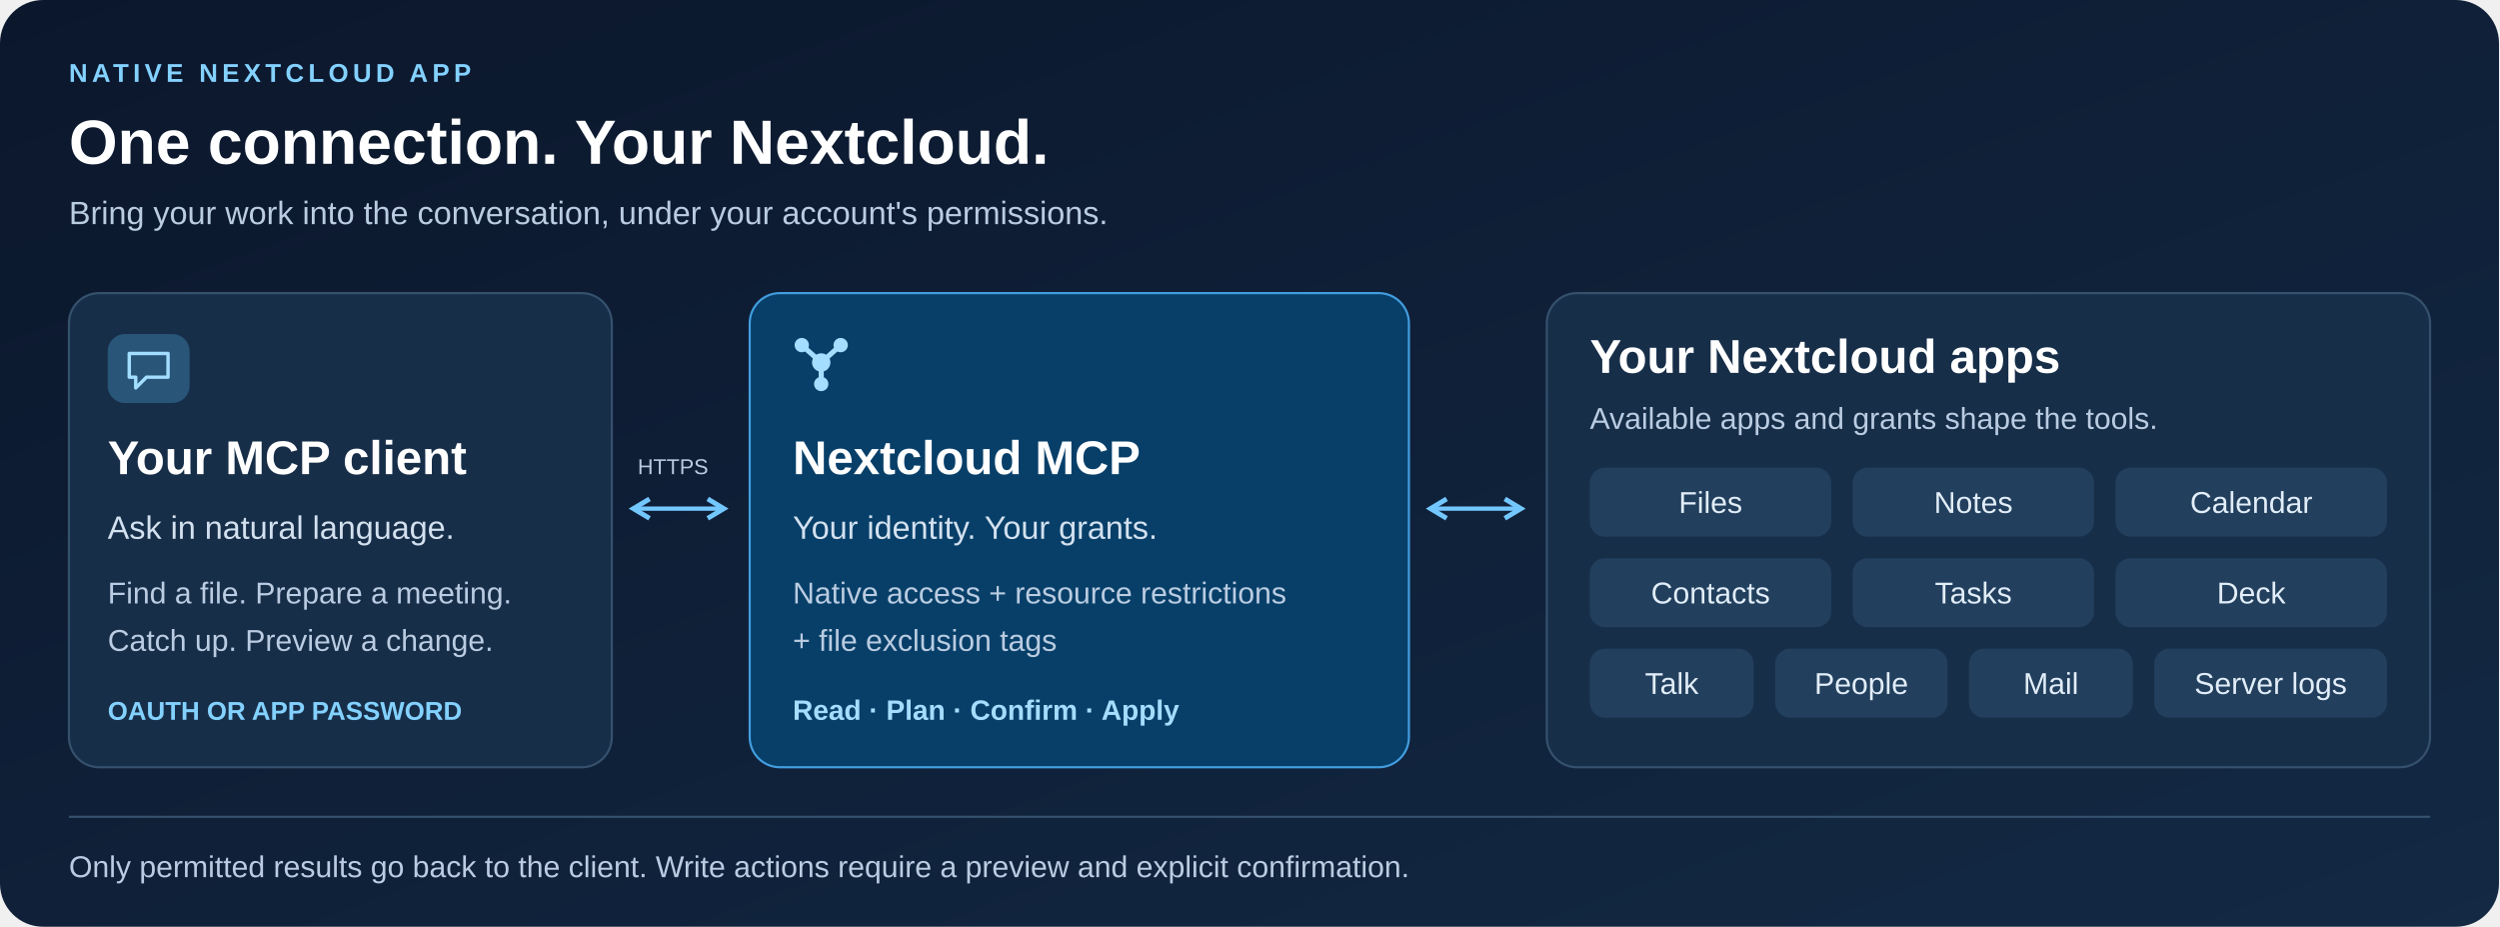
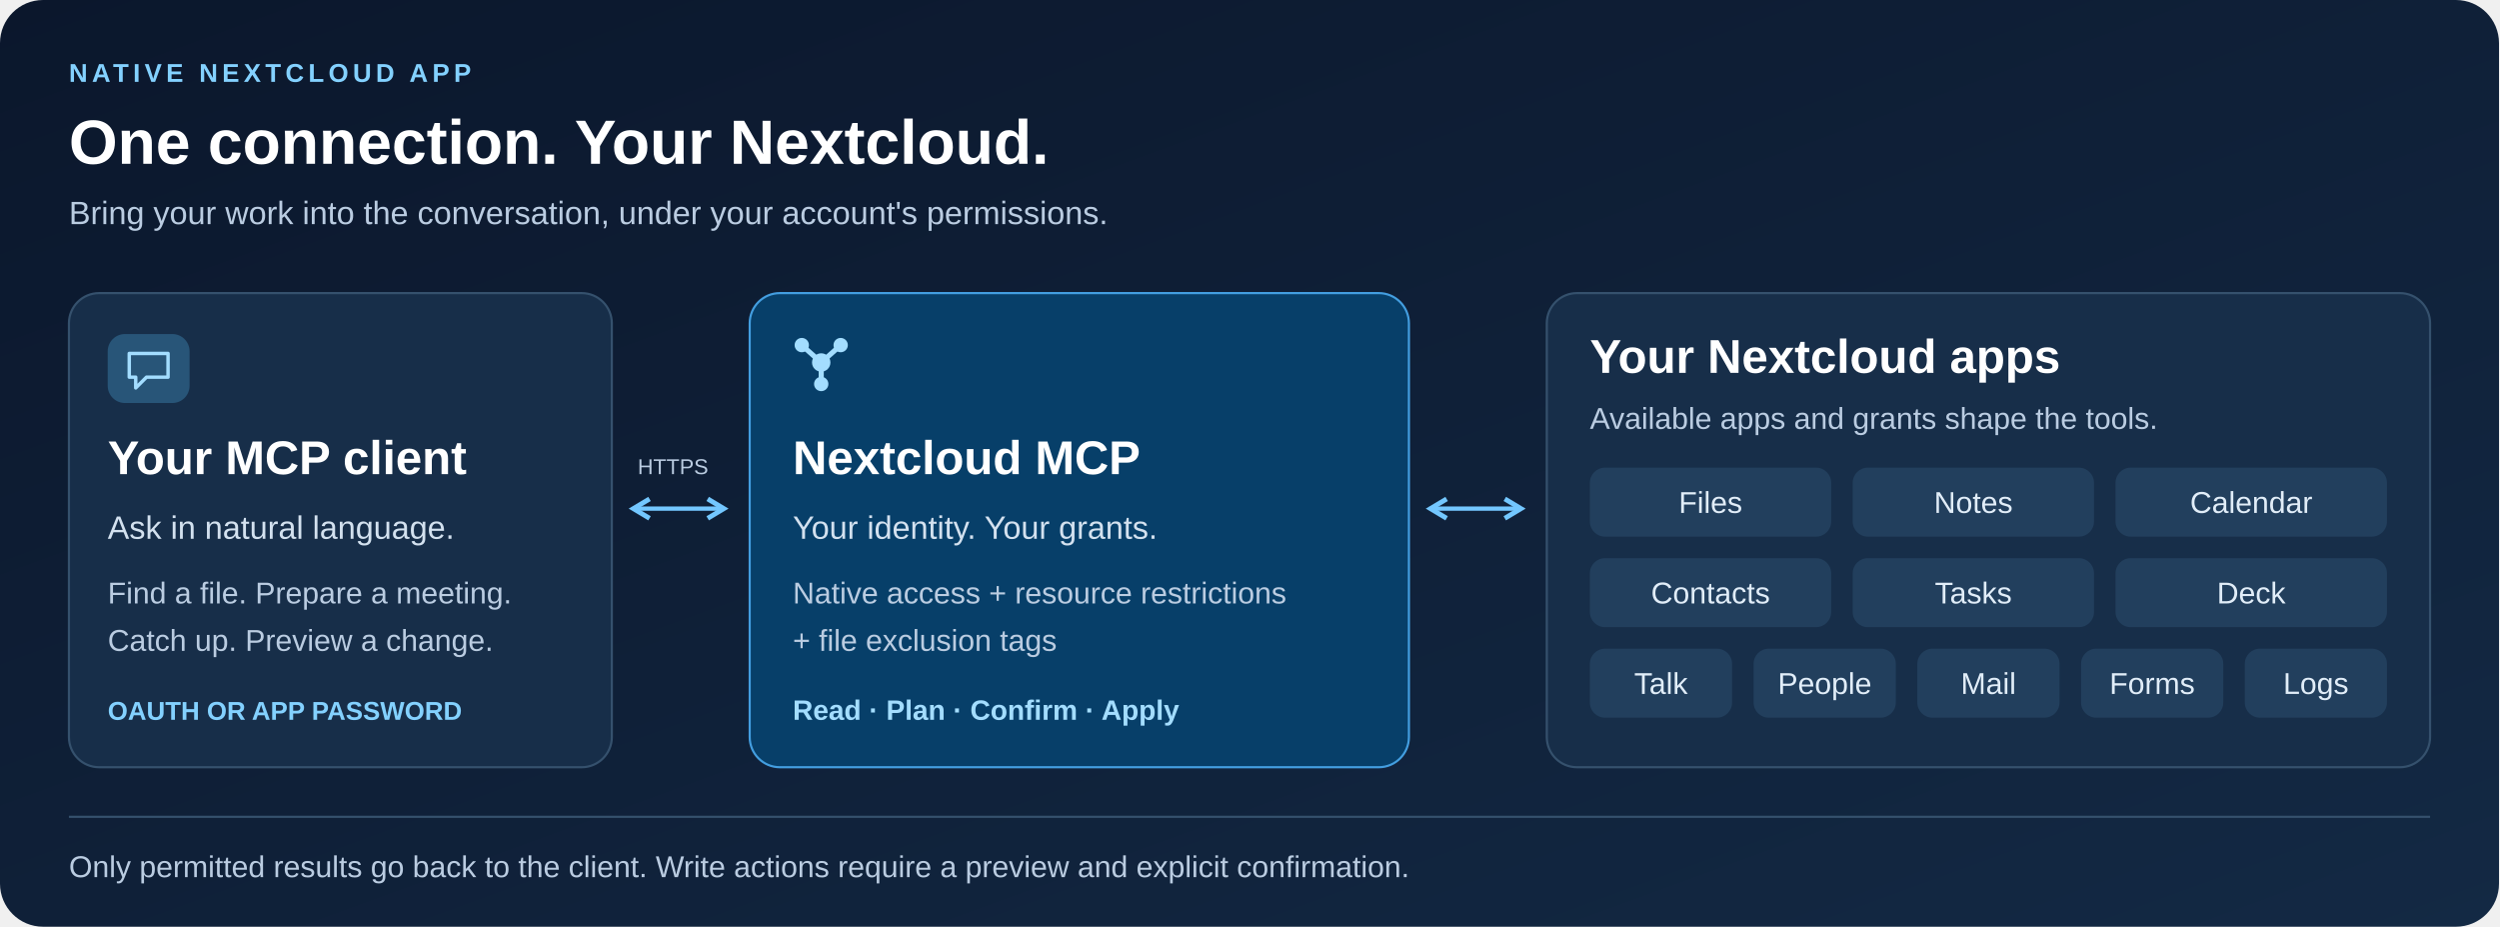
<svg xmlns="http://www.w3.org/2000/svg" width="1160" height="430" viewBox="0 0 1160 430" role="img" aria-labelledby="title description">
  <defs>
    <linearGradient id="background" x2="1" y2="1">
      <stop stop-color="#0b172c" />
      <stop offset="1" stop-color="#132944" />
    </linearGradient>
    <marker id="arrow" viewBox="0 0 8 8" refX="6" refY="4" markerWidth="6" markerHeight="6" orient="auto-start-reverse">
      <path d="M1 1 6 4 1 7" fill="none" stroke="#73c7ff" stroke-width="1.5" />
    </marker>
  </defs>
  <rect width="1160" height="430" rx="20" fill="url(#background)" />
  <g font-family="Arial, Helvetica, sans-serif">
    <text x="32" y="38" fill="#83d1ff" font-size="12" font-weight="700" letter-spacing="2">NATIVE NEXTCLOUD APP</text>
    <text x="32" y="76" fill="#fff" font-size="29" font-weight="700">One connection. Your Nextcloud.</text>
    <text x="32" y="104" fill="#bacce1" font-size="15">Bring your work into the conversation, under your account's permissions.</text>
    <rect x="32" y="136" width="252" height="220" rx="14" fill="#172e49" stroke="#35516d" />
    <rect x="50" y="155" width="38" height="32" rx="8" fill="#285578" />
    <path d="M60 164h18v11H68l-5 5v-5h-3z" fill="none" stroke="#a3ddff" stroke-width="1.6" stroke-linejoin="round" />
    <text x="50" y="220" fill="#fff" font-size="22" font-weight="700">Your MCP client</text>
    <text x="50" y="250" fill="#d3e1ef" font-size="15">Ask in natural language.</text>
    <text x="50" y="280" fill="#bacce1" font-size="14">Find a file. Prepare a meeting.</text>
    <text x="50" y="302" fill="#bacce1" font-size="14">Catch up. Preview a change.</text>
    <text x="50" y="334" fill="#83d1ff" font-size="12" font-weight="700">OAUTH OR APP PASSWORD</text>
    <path d="M294 236h42" stroke="#73c7ff" stroke-width="2" marker-start="url(#arrow)" marker-end="url(#arrow)" />
    <text x="296" y="220" fill="#bacce1" font-size="10">HTTPS</text>
    <rect x="348" y="136" width="306" height="220" rx="14" fill="#073f69" stroke="#439ee0" />
    <g transform="translate(366 153) scale(.95)" fill="none" stroke="#a3ddff" stroke-width="2.5" stroke-linecap="round">
      <path d="M16 16 7 8m9 8 9-8m-9 8v10" />
      <g fill="#a3ddff" stroke="none">
        <circle cx="16" cy="16" r="4.5" />
        <circle cx="6.5" cy="7.5" r="3.5" />
        <circle cx="25.5" cy="7.5" r="3.5" />
        <circle cx="16" cy="26.5" r="3.5" />
      </g>
    </g>
    <text x="368" y="220" fill="#fff" font-size="22" font-weight="700">Nextcloud MCP</text>
    <text x="368" y="250" fill="#d3e1ef" font-size="15">Your identity. Your grants.</text>
    <text x="368" y="280" fill="#bacce1" font-size="14">Native access + resource restrictions</text>
    <text x="368" y="302" fill="#bacce1" font-size="14">+ file exclusion tags</text>
    <text x="368" y="334" fill="#a3ddff" font-size="13" font-weight="700">Read · Plan · Confirm · Apply</text>
    <path d="M664 236h42" stroke="#73c7ff" stroke-width="2" marker-start="url(#arrow)" marker-end="url(#arrow)" />
    <rect x="718" y="136" width="410" height="220" rx="14" fill="#172e49" stroke="#35516d" />
    <text x="738" y="173" fill="#fff" font-size="22" font-weight="700">Your Nextcloud apps</text>
    <text x="738" y="199" fill="#bacce1" font-size="14">Available apps and grants shape the tools.</text>
    <g fill="#223f5d">
      <rect x="738" y="217" width="112" height="32" rx="7" />
      <rect x="860" y="217" width="112" height="32" rx="7" />
      <rect x="982" y="217" width="126" height="32" rx="7" />
      <rect x="738" y="259" width="112" height="32" rx="7" />
      <rect x="860" y="259" width="112" height="32" rx="7" />
      <rect x="982" y="259" width="126" height="32" rx="7" />
-       <rect x="738" y="301" width="76" height="32" rx="7" />
-       <rect x="824" y="301" width="80" height="32" rx="7" />
-       <rect x="914" y="301" width="76" height="32" rx="7" />
-       <rect x="1000" y="301" width="108" height="32" rx="7" />
+       <rect x="738" y="301" width="66" height="32" rx="7" />
+       <rect x="814" y="301" width="66" height="32" rx="7" />
+       <rect x="890" y="301" width="66" height="32" rx="7" />
+       <rect x="966" y="301" width="66" height="32" rx="7" />
+       <rect x="1042" y="301" width="66" height="32" rx="7" />
    </g>
    <g fill="#e1edf8" font-size="14" text-anchor="middle">
      <text x="794" y="238">Files</text>
      <text x="916" y="238">Notes</text>
      <text x="1045" y="238">Calendar</text>
      <text x="794" y="280">Contacts</text>
      <text x="916" y="280">Tasks</text>
      <text x="1045" y="280">Deck</text>
-       <text x="776" y="322">Talk</text>
-       <text x="864" y="322">People</text>
-       <text x="952" y="322">Mail</text>
-       <text x="1054" y="322">Server logs</text>
+       <text x="771" y="322">Talk</text>
+       <text x="847" y="322">People</text>
+       <text x="923" y="322">Mail</text>
+       <text x="999" y="322">Forms</text>
+       <text x="1075" y="322">Logs</text>
    </g>
    <path d="M32 379h1096" stroke="#35516d" />
    <text x="32" y="407" fill="#bacce1" font-size="14">Only permitted results go back to the client. Write actions require a preview and explicit confirmation.</text>
  </g>
</svg>
